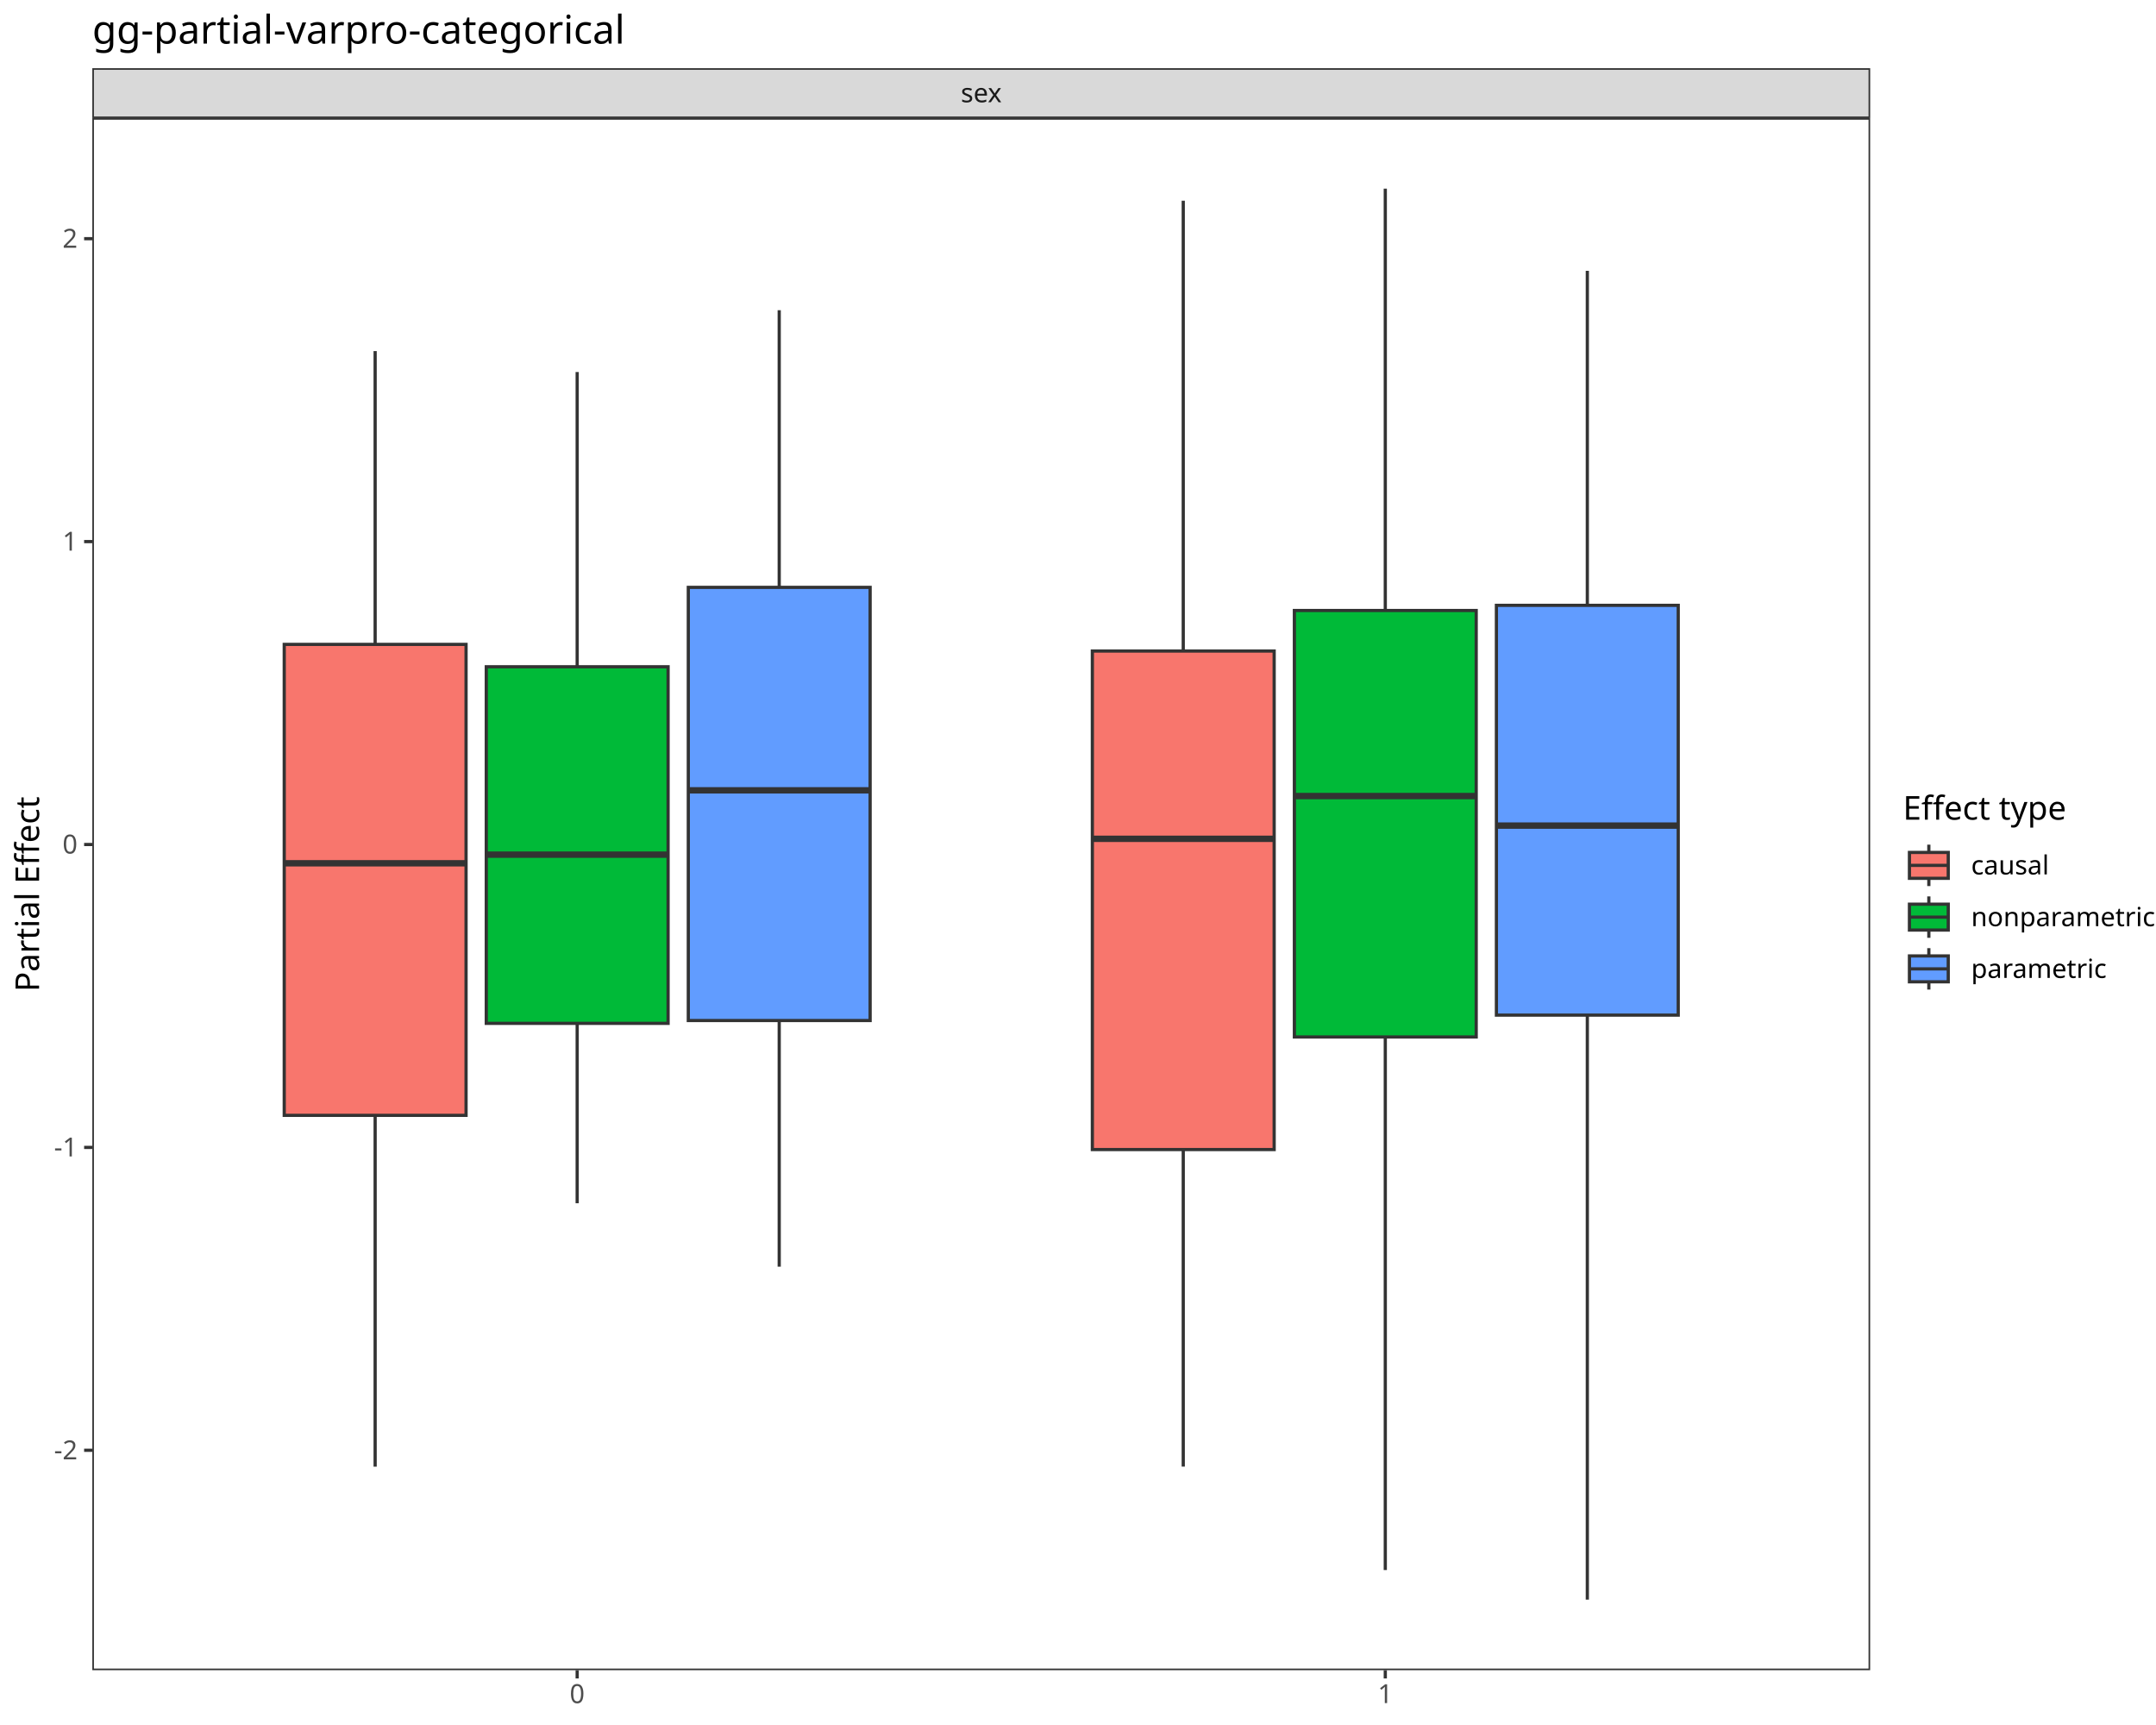
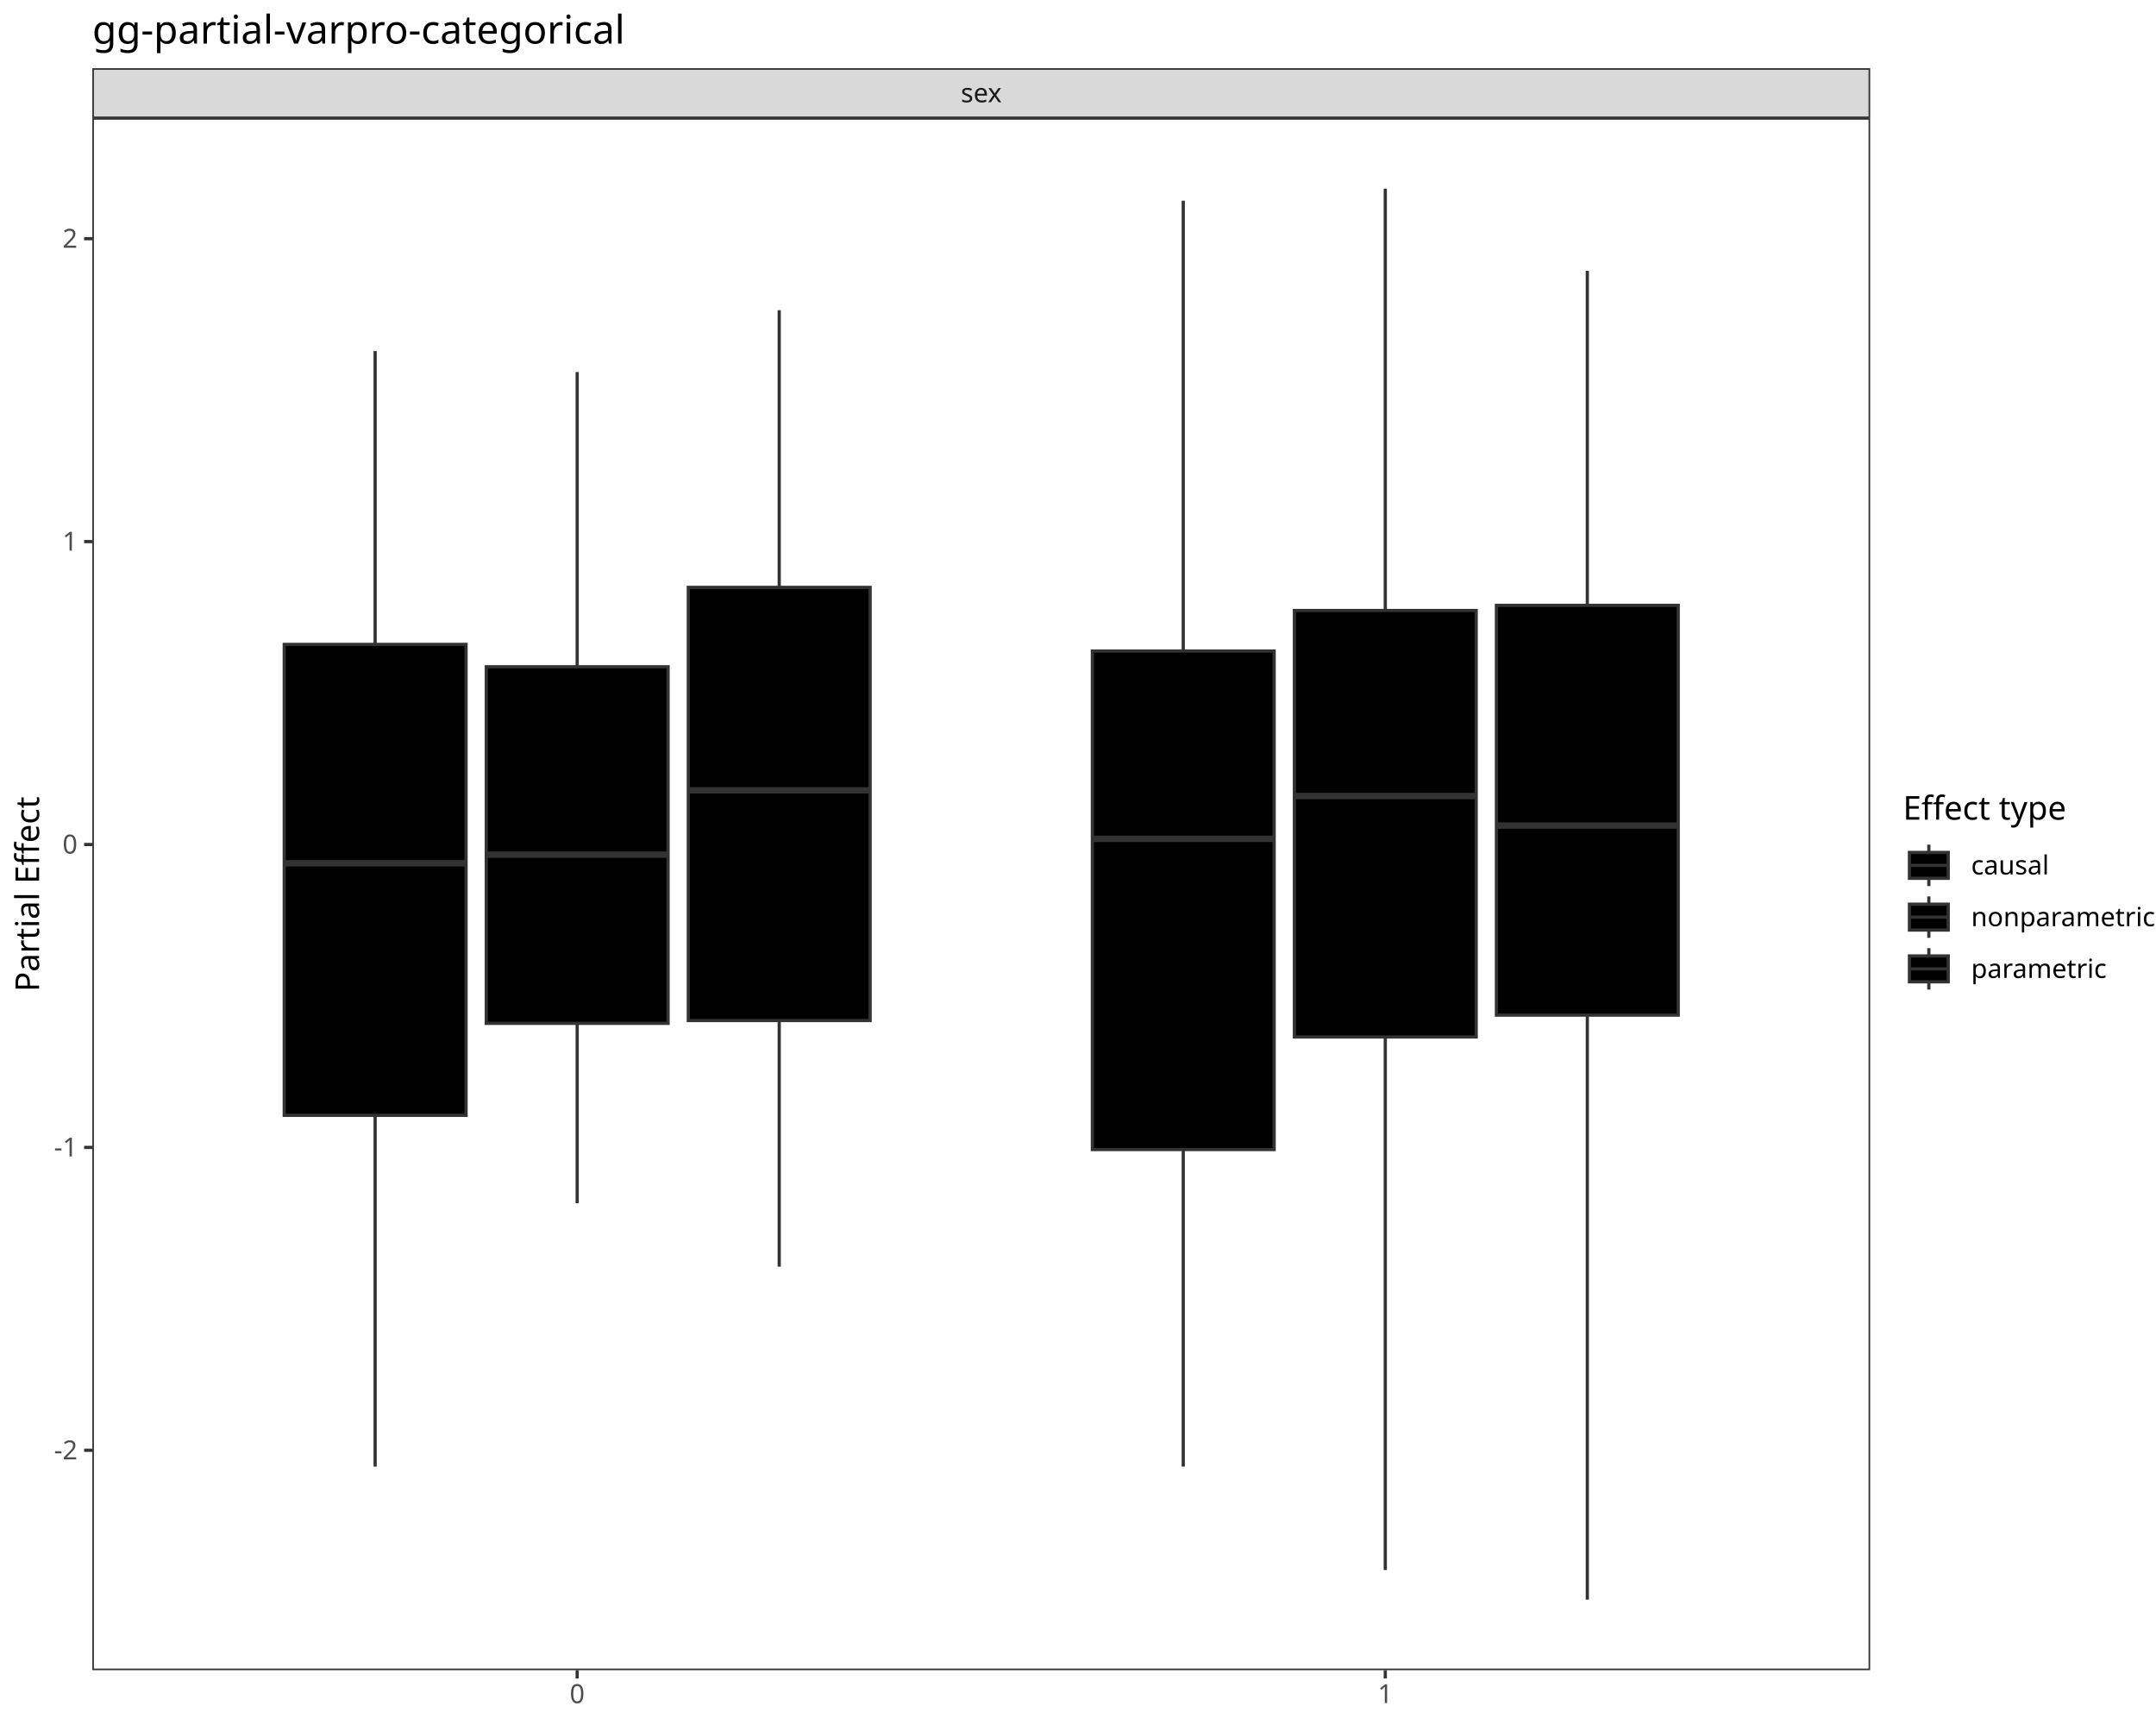
<svg xmlns="http://www.w3.org/2000/svg" class="svglite" data-engine-version="2.0" width="720.00pt" height="576.00pt" viewBox="0 0 720.00 576.00">
  <defs>
    <style type="text/css">
    .svglite line, .svglite polyline, .svglite polygon, .svglite path, .svglite rect, .svglite circle {
      fill: none;
      stroke: #000000;
      stroke-linecap: round;
      stroke-linejoin: round;
      stroke-miterlimit: 10.00;
    }
  </style>
  </defs>
  <rect width="100%" height="100%" style="stroke: none; fill: #FFFFFF;" />
  <defs>
    <clipPath id="cpMC4wMHw3MjAuMDB8MC4wMHw1NzYuMDA=">
      <rect x="0.00" y="0.00" width="720.00" height="576.00" />
    </clipPath>
  </defs>
  <g clip-path="url(#cpMC4wMHw3MjAuMDB8MC4wMHw1NzYuMDA=)">
    <rect x="0.00" y="0.00" width="720.00" height="576.00" style="stroke-width: 1.07; stroke: #FFFFFF; fill: #FFFFFF;" />
  </g>
  <defs>
    <clipPath id="cpMzAuODN8NjI0LjU0fDM5LjQzfDU1Ny43MQ==">
      <rect x="30.83" y="39.43" width="593.71" height="518.27" />
    </clipPath>
  </defs>
  <g clip-path="url(#cpMzAuODN8NjI0LjU0fDM5LjQzfDU1Ny43MQ==)">
    <rect x="30.83" y="39.43" width="593.71" height="518.27" style="stroke-width: 1.07; stroke: none; fill: #FFFFFF;" />
    <line x1="125.28" y1="215.17" x2="125.28" y2="117.23" style="stroke-width: 1.07; stroke: #333333; stroke-linecap: butt;" />
    <line x1="125.28" y1="372.43" x2="125.28" y2="489.73" style="stroke-width: 1.07; stroke: #333333; stroke-linecap: butt;" />
-     <polygon points="94.92,215.17 94.92,372.43 155.64,372.43 155.64,215.17 94.92,215.17 " style="stroke-width: 1.07; stroke: #333333; stroke-linecap: butt; stroke-linejoin: miter; fill: #F8766D;" />
+     <polygon points="94.92,215.17 94.92,372.43 155.64,372.43 155.64,215.17 94.92,215.17 " style="stroke-width: 1.07; stroke: #333333; stroke-linecap: butt; stroke-linejoin: miter; fill: #000000;" />
    <line x1="94.92" y1="288.26" x2="155.64" y2="288.26" style="stroke-width: 2.13; stroke: #333333; stroke-linecap: butt; stroke-linejoin: miter;" />
    <line x1="192.75" y1="222.64" x2="192.75" y2="124.22" style="stroke-width: 1.07; stroke: #333333; stroke-linecap: butt;" />
    <line x1="192.75" y1="341.71" x2="192.75" y2="401.77" style="stroke-width: 1.07; stroke: #333333; stroke-linecap: butt;" />
-     <polygon points="162.39,222.64 162.39,341.71 223.11,341.71 223.11,222.64 162.39,222.64 " style="stroke-width: 1.07; stroke: #333333; stroke-linecap: butt; stroke-linejoin: miter; fill: #00BA38;" />
+     <polygon points="162.39,222.64 162.39,341.71 223.11,341.71 223.11,222.64 162.39,222.64 " style="stroke-width: 1.07; stroke: #333333; stroke-linecap: butt; stroke-linejoin: miter; fill: #000000;" />
    <line x1="162.39" y1="285.38" x2="223.11" y2="285.38" style="stroke-width: 2.13; stroke: #333333; stroke-linecap: butt; stroke-linejoin: miter;" />
    <line x1="260.22" y1="196.13" x2="260.22" y2="103.59" style="stroke-width: 1.07; stroke: #333333; stroke-linecap: butt;" />
    <line x1="260.22" y1="340.77" x2="260.22" y2="422.96" style="stroke-width: 1.07; stroke: #333333; stroke-linecap: butt;" />
-     <polygon points="229.86,196.13 229.86,340.77 290.58,340.77 290.58,196.13 229.86,196.13 " style="stroke-width: 1.07; stroke: #333333; stroke-linecap: butt; stroke-linejoin: miter; fill: #619CFF;" />
+     <polygon points="229.86,196.13 229.86,340.77 290.58,340.77 290.58,196.13 229.86,196.13 " style="stroke-width: 1.07; stroke: #333333; stroke-linecap: butt; stroke-linejoin: miter; fill: #000000;" />
    <line x1="229.86" y1="263.90" x2="290.58" y2="263.90" style="stroke-width: 2.13; stroke: #333333; stroke-linecap: butt; stroke-linejoin: miter;" />
    <line x1="395.15" y1="217.39" x2="395.15" y2="67.03" style="stroke-width: 1.07; stroke: #333333; stroke-linecap: butt;" />
    <line x1="395.15" y1="383.85" x2="395.15" y2="489.71" style="stroke-width: 1.07; stroke: #333333; stroke-linecap: butt;" />
-     <polygon points="364.79,217.39 364.79,383.85 425.51,383.85 425.51,217.39 364.79,217.39 " style="stroke-width: 1.07; stroke: #333333; stroke-linecap: butt; stroke-linejoin: miter; fill: #F8766D;" />
+     <polygon points="364.79,217.39 364.79,383.85 425.51,383.85 425.51,217.39 364.79,217.39 " style="stroke-width: 1.07; stroke: #333333; stroke-linecap: butt; stroke-linejoin: miter; fill: #000000;" />
    <line x1="364.79" y1="280.09" x2="425.51" y2="280.09" style="stroke-width: 2.13; stroke: #333333; stroke-linecap: butt; stroke-linejoin: miter;" />
    <line x1="462.62" y1="203.85" x2="462.62" y2="62.99" style="stroke-width: 1.07; stroke: #333333; stroke-linecap: butt;" />
    <line x1="462.62" y1="346.26" x2="462.62" y2="524.25" style="stroke-width: 1.07; stroke: #333333; stroke-linecap: butt;" />
-     <polygon points="432.26,203.85 432.26,346.26 492.98,346.26 492.98,203.85 432.26,203.85 " style="stroke-width: 1.07; stroke: #333333; stroke-linecap: butt; stroke-linejoin: miter; fill: #00BA38;" />
+     <polygon points="432.26,203.85 432.26,346.26 492.98,346.26 492.98,203.85 432.26,203.85 " style="stroke-width: 1.07; stroke: #333333; stroke-linecap: butt; stroke-linejoin: miter; fill: #000000;" />
    <line x1="432.26" y1="265.81" x2="492.98" y2="265.81" style="stroke-width: 2.13; stroke: #333333; stroke-linecap: butt; stroke-linejoin: miter;" />
    <line x1="530.09" y1="202.13" x2="530.09" y2="90.43" style="stroke-width: 1.07; stroke: #333333; stroke-linecap: butt;" />
    <line x1="530.09" y1="338.96" x2="530.09" y2="534.15" style="stroke-width: 1.07; stroke: #333333; stroke-linecap: butt;" />
-     <polygon points="499.73,202.13 499.73,338.96 560.45,338.96 560.45,202.13 499.73,202.13 " style="stroke-width: 1.07; stroke: #333333; stroke-linecap: butt; stroke-linejoin: miter; fill: #619CFF;" />
+     <polygon points="499.73,202.13 499.73,338.96 560.45,338.96 560.45,202.13 499.73,202.13 " style="stroke-width: 1.07; stroke: #333333; stroke-linecap: butt; stroke-linejoin: miter; fill: #000000;" />
    <line x1="499.73" y1="275.68" x2="560.45" y2="275.68" style="stroke-width: 2.13; stroke: #333333; stroke-linecap: butt; stroke-linejoin: miter;" />
    <rect x="30.83" y="39.43" width="593.71" height="518.27" style="stroke-width: 1.07; stroke: #333333;" />
  </g>
  <g clip-path="url(#cpMC4wMHw3MjAuMDB8MC4wMHw1NzYuMDA=)">
</g>
  <defs>
    <clipPath id="cpMzAuODN8NjI0LjU0fDIyLjc4fDM5LjQz">
      <rect x="30.83" y="22.78" width="593.71" height="16.65" />
    </clipPath>
  </defs>
  <g clip-path="url(#cpMzAuODN8NjI0LjU0fDIyLjc4fDM5LjQz)">
    <rect x="30.83" y="22.78" width="593.71" height="16.65" style="stroke-width: 1.07; stroke: #333333; fill: #D9D9D9;" />
    <text x="327.69" y="34.14" text-anchor="middle" style="font-size: 8.80px; fill: #1A1A1A; font-family: sans;" textLength="13.70px" lengthAdjust="spacingAndGlyphs">sex</text>
  </g>
  <g clip-path="url(#cpMC4wMHw3MjAuMDB8MC4wMHw1NzYuMDA=)">
    <polyline points="192.75,560.45 192.75,557.71 " style="stroke-width: 1.07; stroke: #333333; stroke-linecap: butt;" />
    <polyline points="462.62,560.45 462.62,557.71 " style="stroke-width: 1.07; stroke: #333333; stroke-linecap: butt;" />
    <text x="192.75" y="568.69" text-anchor="middle" style="font-size: 8.80px; fill: #4D4D4D; font-family: sans;" textLength="4.89px" lengthAdjust="spacingAndGlyphs">0</text>
    <text x="462.62" y="568.69" text-anchor="middle" style="font-size: 8.80px; fill: #4D4D4D; font-family: sans;" textLength="4.89px" lengthAdjust="spacingAndGlyphs">1</text>
    <text x="25.90" y="487.30" text-anchor="end" style="font-size: 8.80px; fill: #4D4D4D; font-family: sans;" textLength="7.82px" lengthAdjust="spacingAndGlyphs">-2</text>
    <text x="25.90" y="386.16" text-anchor="end" style="font-size: 8.80px; fill: #4D4D4D; font-family: sans;" textLength="7.82px" lengthAdjust="spacingAndGlyphs">-1</text>
    <text x="25.90" y="285.01" text-anchor="end" style="font-size: 8.80px; fill: #4D4D4D; font-family: sans;" textLength="4.89px" lengthAdjust="spacingAndGlyphs">0</text>
    <text x="25.90" y="183.87" text-anchor="end" style="font-size: 8.80px; fill: #4D4D4D; font-family: sans;" textLength="4.89px" lengthAdjust="spacingAndGlyphs">1</text>
    <text x="25.90" y="82.73" text-anchor="end" style="font-size: 8.80px; fill: #4D4D4D; font-family: sans;" textLength="4.89px" lengthAdjust="spacingAndGlyphs">2</text>
    <polyline points="28.09,484.27 30.83,484.27 " style="stroke-width: 1.07; stroke: #333333; stroke-linecap: butt;" />
    <polyline points="28.09,383.13 30.83,383.13 " style="stroke-width: 1.07; stroke: #333333; stroke-linecap: butt;" />
    <polyline points="28.09,281.99 30.83,281.99 " style="stroke-width: 1.07; stroke: #333333; stroke-linecap: butt;" />
    <polyline points="28.09,180.84 30.83,180.84 " style="stroke-width: 1.07; stroke: #333333; stroke-linecap: butt;" />
    <polyline points="28.09,79.70 30.83,79.70 " style="stroke-width: 1.07; stroke: #333333; stroke-linecap: butt;" />
    <text transform="translate(13.05,298.57) rotate(-90)" text-anchor="middle" style="font-size: 11.00px; font-family: sans;" textLength="62.36px" lengthAdjust="spacingAndGlyphs">Partial Effect</text>
    <rect x="635.50" y="264.98" width="79.02" height="67.17" style="stroke-width: 1.07; stroke: none; fill: #FFFFFF;" />
    <text x="635.50" y="273.70" style="font-size: 11.00px; font-family: sans;" textLength="51.98px" lengthAdjust="spacingAndGlyphs">Effect type</text>
    <rect x="635.50" y="280.32" width="17.28" height="17.28" style="stroke-width: 1.07; stroke: none; fill: #FFFFFF;" />
    <polyline points="644.14,295.87 644.14,293.28 " style="stroke-width: 1.07; stroke: #333333; stroke-linecap: butt; stroke-linejoin: miter;" />
    <polyline points="644.14,284.64 644.14,282.04 " style="stroke-width: 1.07; stroke: #333333; stroke-linecap: butt; stroke-linejoin: miter;" />
-     <rect x="637.66" y="284.64" width="12.96" height="8.64" style="stroke-width: 1.07; stroke: #333333; stroke-linecap: butt; stroke-linejoin: miter; fill: #F8766D;" />
+     <rect x="637.66" y="284.64" width="12.96" height="8.64" style="stroke-width: 1.07; stroke: #333333; stroke-linecap: butt; stroke-linejoin: miter; fill: #000000;" />
    <polyline points="637.66,288.96 650.62,288.96 " style="stroke-width: 1.07; stroke: #333333; stroke-linecap: butt; stroke-linejoin: miter;" />
    <polyline points="644.14,295.87 644.14,295.87 " style="stroke-width: 1.07; stroke: #333333; stroke-linecap: butt; stroke-linejoin: miter;" />
    <polyline points="644.14,282.04 644.14,282.04 " style="stroke-width: 1.07; stroke: #333333; stroke-linecap: butt; stroke-linejoin: miter;" />
    <rect x="635.50" y="297.60" width="17.28" height="17.28" style="stroke-width: 1.07; stroke: none; fill: #FFFFFF;" />
    <polyline points="644.14,313.15 644.14,310.56 " style="stroke-width: 1.07; stroke: #333333; stroke-linecap: butt; stroke-linejoin: miter;" />
    <polyline points="644.14,301.92 644.14,299.32 " style="stroke-width: 1.07; stroke: #333333; stroke-linecap: butt; stroke-linejoin: miter;" />
-     <rect x="637.66" y="301.92" width="12.96" height="8.64" style="stroke-width: 1.07; stroke: #333333; stroke-linecap: butt; stroke-linejoin: miter; fill: #00BA38;" />
+     <rect x="637.66" y="301.92" width="12.96" height="8.64" style="stroke-width: 1.07; stroke: #333333; stroke-linecap: butt; stroke-linejoin: miter; fill: #000000;" />
    <polyline points="637.66,306.24 650.62,306.24 " style="stroke-width: 1.07; stroke: #333333; stroke-linecap: butt; stroke-linejoin: miter;" />
    <polyline points="644.14,313.15 644.14,313.15 " style="stroke-width: 1.07; stroke: #333333; stroke-linecap: butt; stroke-linejoin: miter;" />
    <polyline points="644.14,299.32 644.14,299.32 " style="stroke-width: 1.07; stroke: #333333; stroke-linecap: butt; stroke-linejoin: miter;" />
    <rect x="635.50" y="314.88" width="17.28" height="17.28" style="stroke-width: 1.07; stroke: none; fill: #FFFFFF;" />
    <polyline points="644.14,330.43 644.14,327.84 " style="stroke-width: 1.07; stroke: #333333; stroke-linecap: butt; stroke-linejoin: miter;" />
    <polyline points="644.14,319.20 644.14,316.60 " style="stroke-width: 1.07; stroke: #333333; stroke-linecap: butt; stroke-linejoin: miter;" />
-     <rect x="637.66" y="319.20" width="12.96" height="8.64" style="stroke-width: 1.07; stroke: #333333; stroke-linecap: butt; stroke-linejoin: miter; fill: #619CFF;" />
+     <rect x="637.66" y="319.20" width="12.96" height="8.64" style="stroke-width: 1.07; stroke: #333333; stroke-linecap: butt; stroke-linejoin: miter; fill: #000000;" />
    <polyline points="637.66,323.52 650.62,323.52 " style="stroke-width: 1.07; stroke: #333333; stroke-linecap: butt; stroke-linejoin: miter;" />
    <polyline points="644.14,330.43 644.14,330.43 " style="stroke-width: 1.07; stroke: #333333; stroke-linecap: butt; stroke-linejoin: miter;" />
    <polyline points="644.14,316.60 644.14,316.60 " style="stroke-width: 1.07; stroke: #333333; stroke-linecap: butt; stroke-linejoin: miter;" />
    <text x="658.26" y="291.98" style="font-size: 8.80px; font-family: sans;" textLength="25.44px" lengthAdjust="spacingAndGlyphs">causal</text>
    <text x="658.26" y="309.26" style="font-size: 8.80px; font-family: sans;" textLength="56.26px" lengthAdjust="spacingAndGlyphs">nonparametric</text>
    <text x="658.26" y="326.54" style="font-size: 8.80px; font-family: sans;" textLength="41.57px" lengthAdjust="spacingAndGlyphs">parametric</text>
    <text x="30.83" y="14.56" style="font-size: 13.20px; font-family: sans;" textLength="165.08px" lengthAdjust="spacingAndGlyphs">gg-partial-varpro-categorical</text>
  </g>
</svg>
